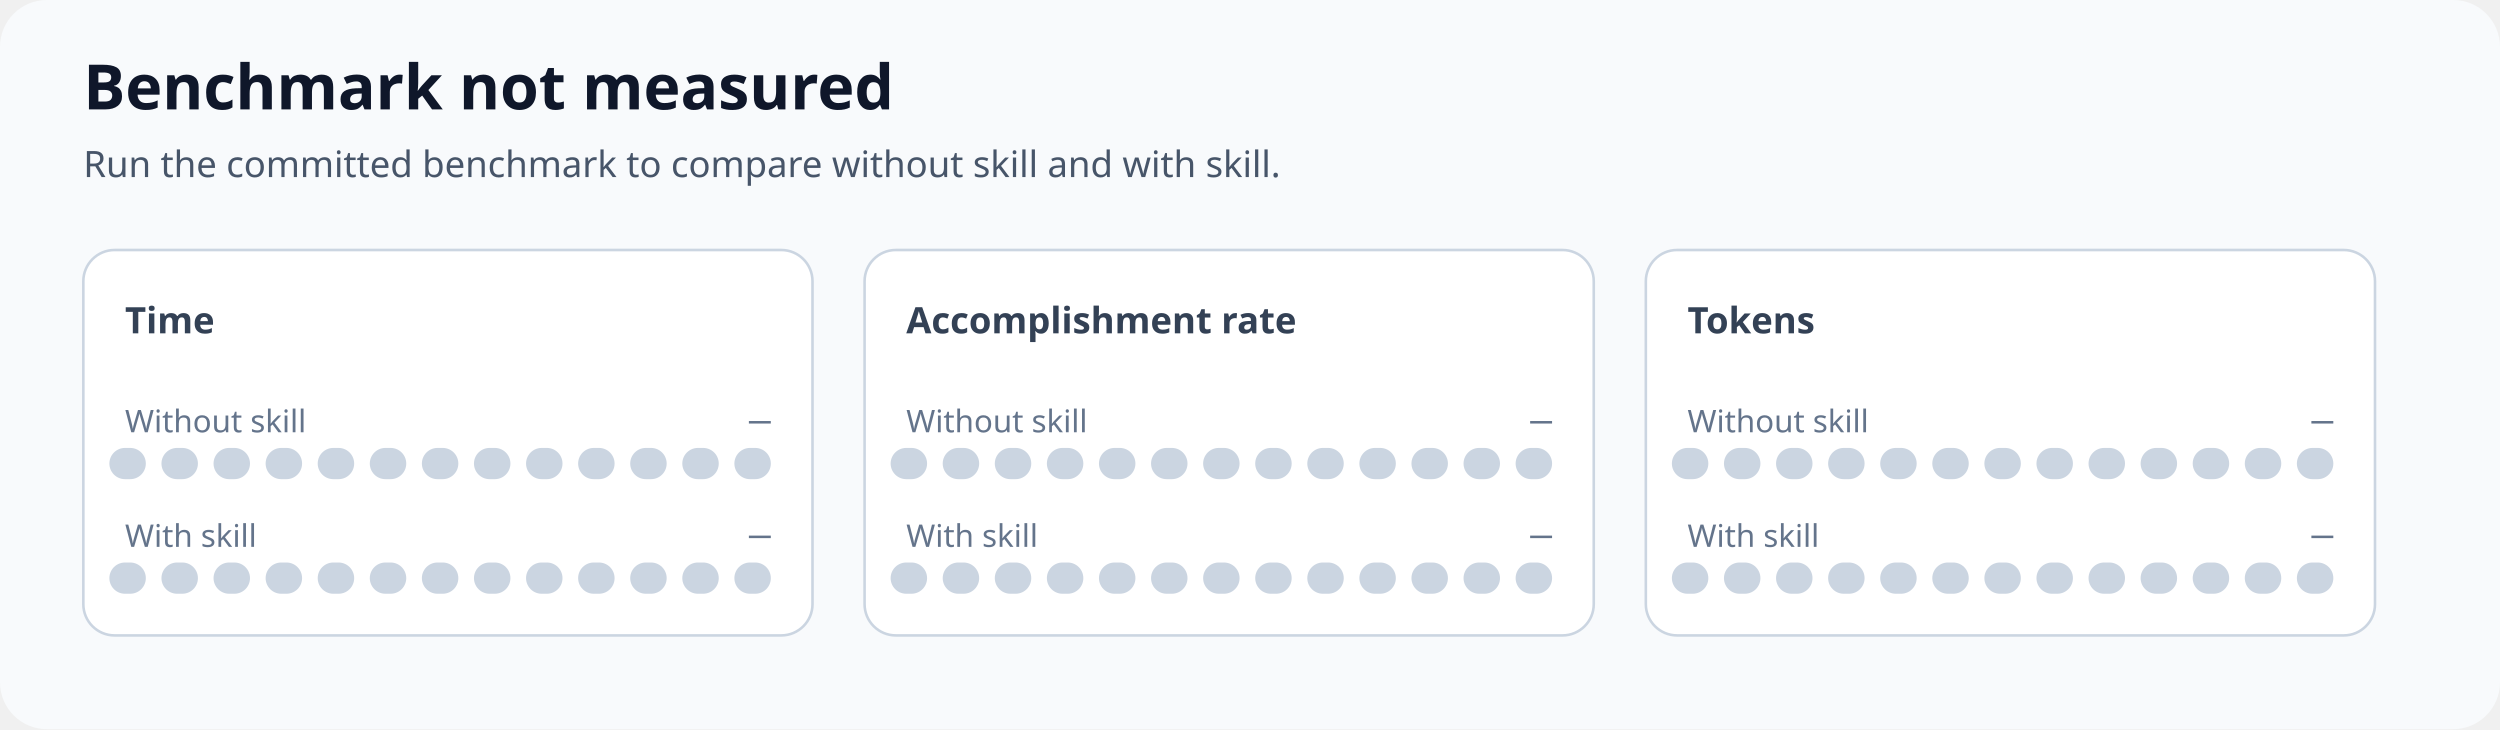
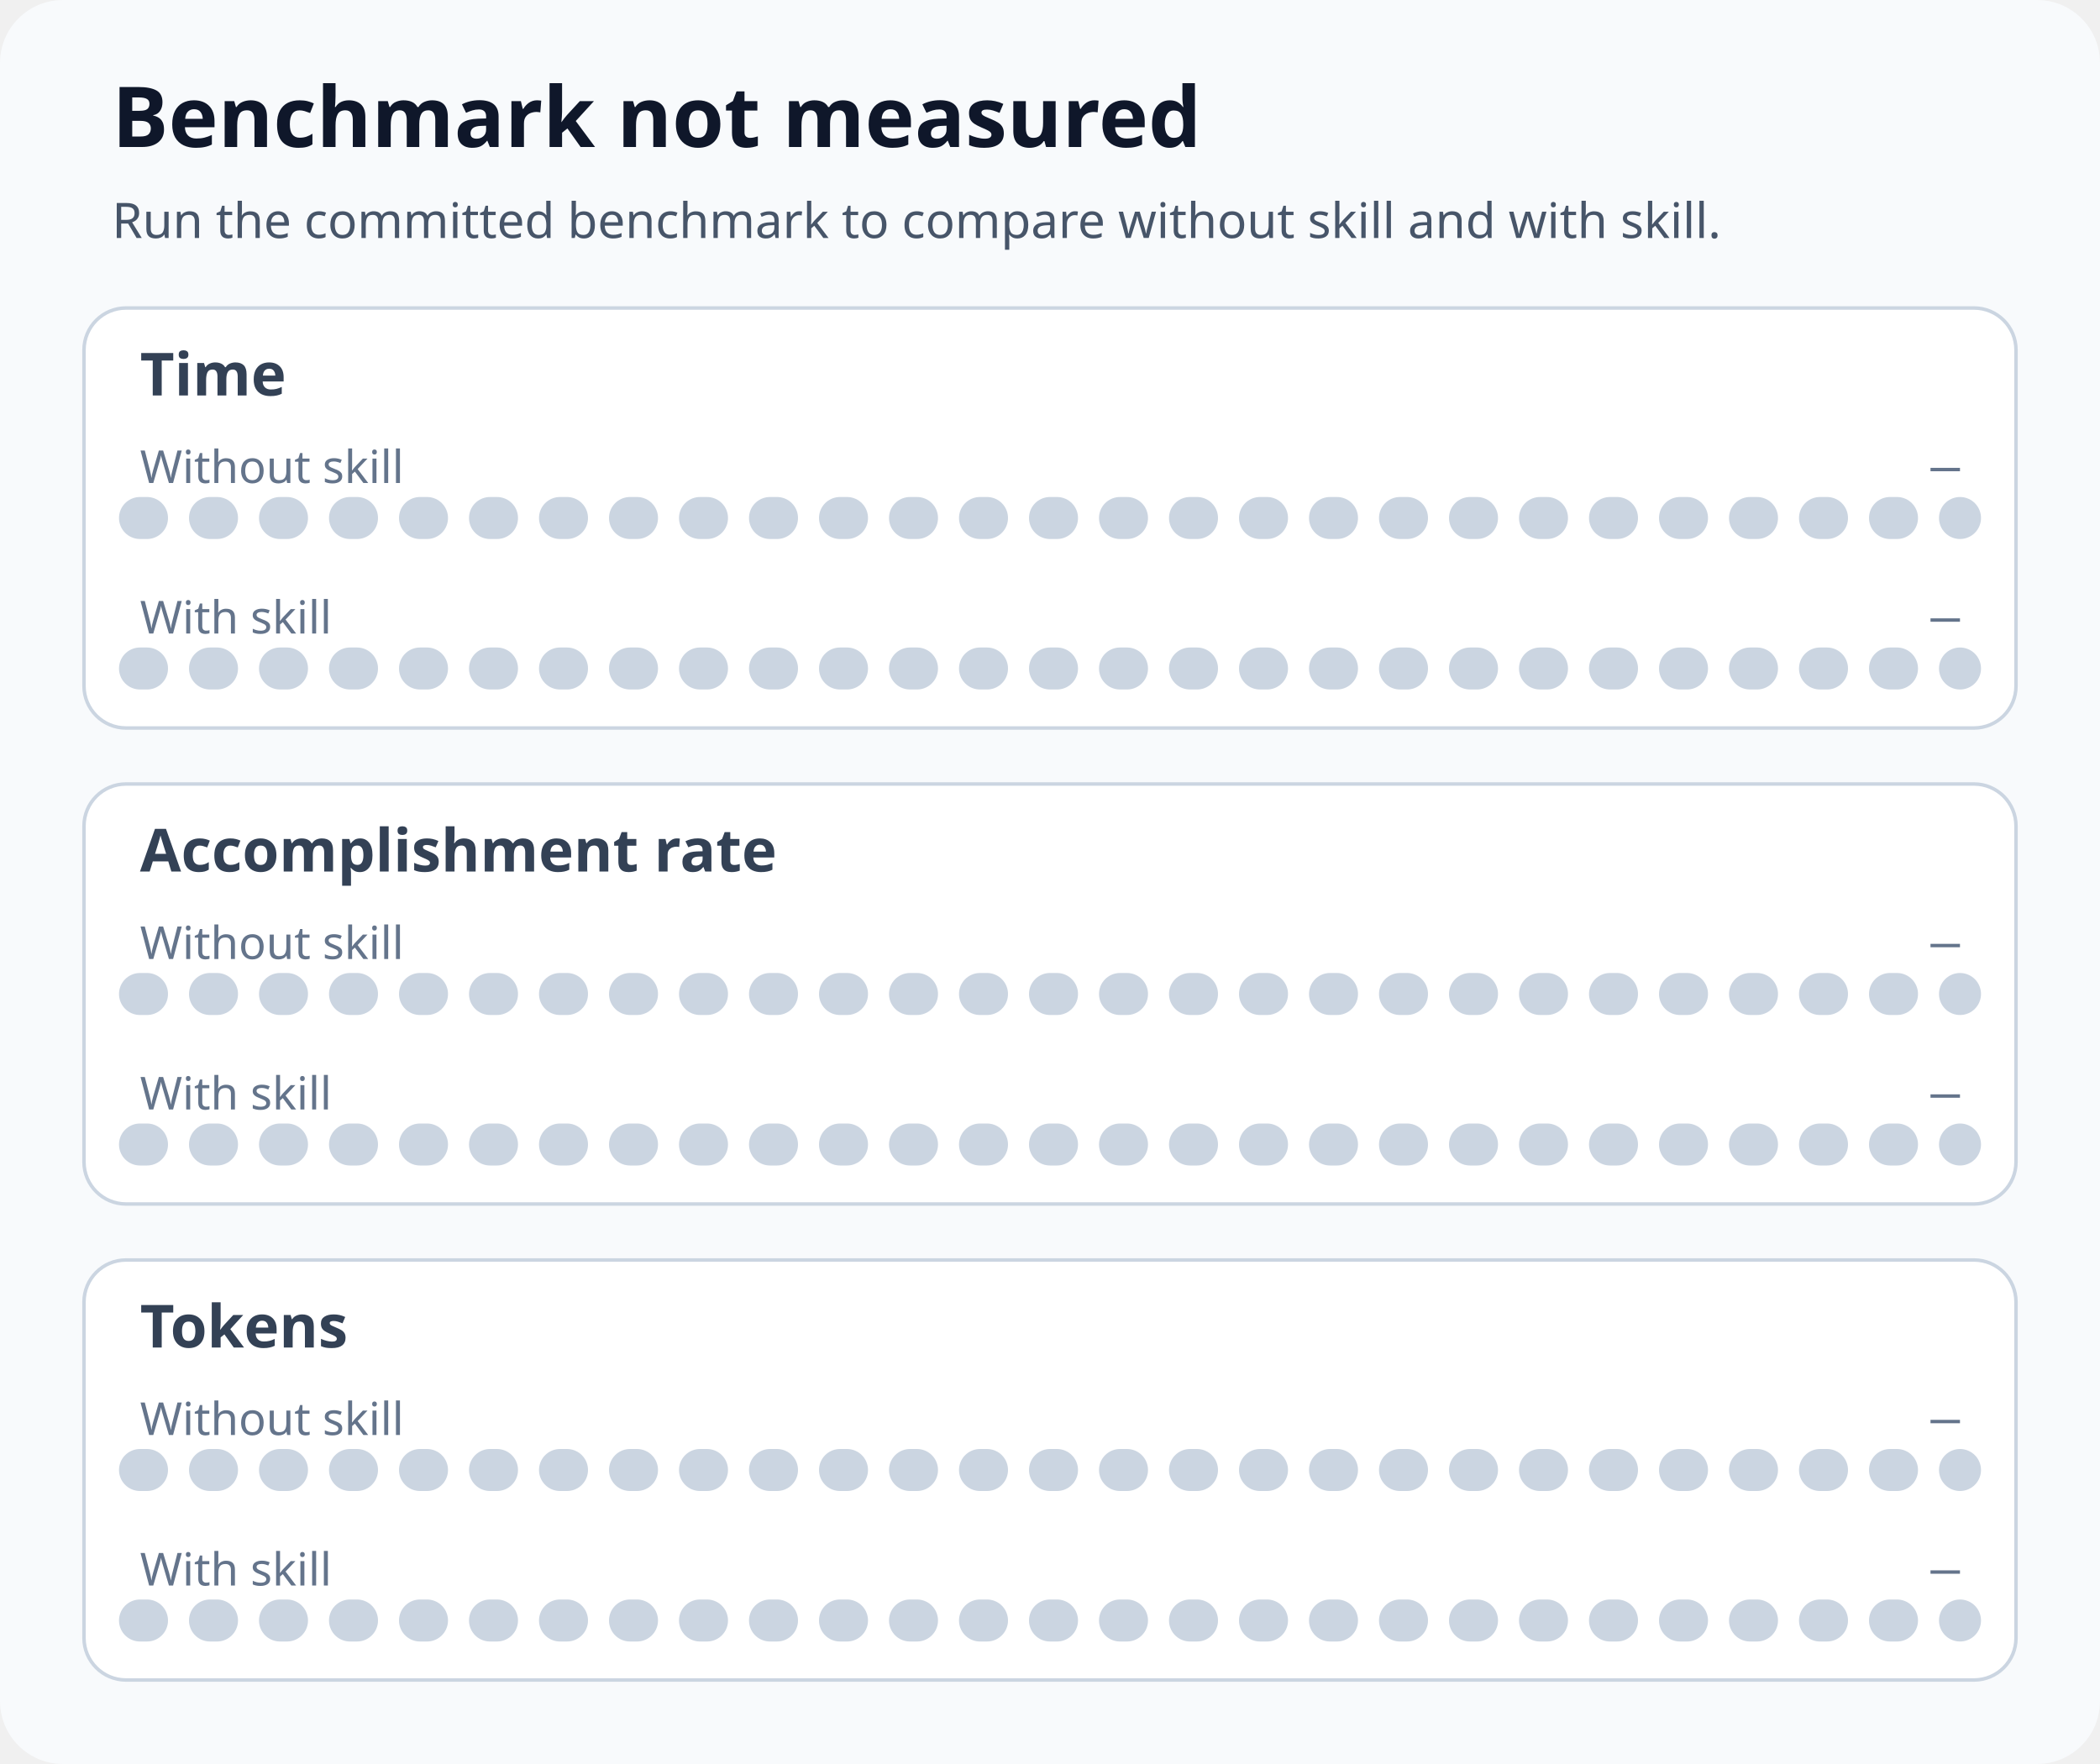
- <svg xmlns="http://www.w3.org/2000/svg" width="960" height="280" viewBox="0 0 960 280" role="img" aria-labelledby="title desc">
+ <svg xmlns="http://www.w3.org/2000/svg" width="600" height="504" viewBox="0 0 600 504" role="img" aria-labelledby="title desc">
  <rect width="100%" height="100%" rx="18" fill="#f8fafc" />
  <text x="32" y="42" fill="#0f172a" font-family="ui-sans-serif, system-ui, sans-serif" font-size="24" font-weight="700">Benchmark not measured</text>
  <text x="32" y="68" fill="#475569" font-family="ui-sans-serif, system-ui, sans-serif" font-size="14">Run the committed benchmark to compare without skill and with skill.</text>
-   <rect x="32" y="96" width="280" height="148" rx="12" fill="#ffffff" stroke="#cbd5e1" />
-   <text x="48" y="128" fill="#334155" font-family="ui-sans-serif, system-ui, sans-serif" font-size="14" font-weight="700">Time</text>
-   <text x="48" y="166" fill="#64748b" font-family="ui-sans-serif, system-ui, sans-serif" font-size="12">Without skill</text>
-   <text x="296" y="166" text-anchor="end" fill="#64748b" font-family="ui-monospace, SFMono-Regular, monospace" font-size="14">—</text>
-   <line x1="48" y1="178" x2="296" y2="178" stroke="#cbd5e1" stroke-width="12" stroke-linecap="round" stroke-dasharray="2 18" />
-   <text x="48" y="210" fill="#64748b" font-family="ui-sans-serif, system-ui, sans-serif" font-size="12">With skill</text>
-   <text x="296" y="210" text-anchor="end" fill="#64748b" font-family="ui-monospace, SFMono-Regular, monospace" font-size="14">—</text>
-   <line x1="48" y1="222" x2="296" y2="222" stroke="#cbd5e1" stroke-width="12" stroke-linecap="round" stroke-dasharray="2 18" />
-   <rect x="332" y="96" width="280" height="148" rx="12" fill="#ffffff" stroke="#cbd5e1" />
-   <text x="348" y="128" fill="#334155" font-family="ui-sans-serif, system-ui, sans-serif" font-size="14" font-weight="700">Accomplishment rate</text>
-   <text x="348" y="166" fill="#64748b" font-family="ui-sans-serif, system-ui, sans-serif" font-size="12">Without skill</text>
-   <text x="596" y="166" text-anchor="end" fill="#64748b" font-family="ui-monospace, SFMono-Regular, monospace" font-size="14">—</text>
-   <line x1="348" y1="178" x2="596" y2="178" stroke="#cbd5e1" stroke-width="12" stroke-linecap="round" stroke-dasharray="2 18" />
-   <text x="348" y="210" fill="#64748b" font-family="ui-sans-serif, system-ui, sans-serif" font-size="12">With skill</text>
-   <text x="596" y="210" text-anchor="end" fill="#64748b" font-family="ui-monospace, SFMono-Regular, monospace" font-size="14">—</text>
-   <line x1="348" y1="222" x2="596" y2="222" stroke="#cbd5e1" stroke-width="12" stroke-linecap="round" stroke-dasharray="2 18" />
-   <rect x="632" y="96" width="280" height="148" rx="12" fill="#ffffff" stroke="#cbd5e1" />
-   <text x="648" y="128" fill="#334155" font-family="ui-sans-serif, system-ui, sans-serif" font-size="14" font-weight="700">Tokens</text>
-   <text x="648" y="166" fill="#64748b" font-family="ui-sans-serif, system-ui, sans-serif" font-size="12">Without skill</text>
-   <text x="896" y="166" text-anchor="end" fill="#64748b" font-family="ui-monospace, SFMono-Regular, monospace" font-size="14">—</text>
-   <line x1="648" y1="178" x2="896" y2="178" stroke="#cbd5e1" stroke-width="12" stroke-linecap="round" stroke-dasharray="2 18" />
-   <text x="648" y="210" fill="#64748b" font-family="ui-sans-serif, system-ui, sans-serif" font-size="12">With skill</text>
-   <text x="896" y="210" text-anchor="end" fill="#64748b" font-family="ui-monospace, SFMono-Regular, monospace" font-size="14">—</text>
-   <line x1="648" y1="222" x2="896" y2="222" stroke="#cbd5e1" stroke-width="12" stroke-linecap="round" stroke-dasharray="2 18" />
+   <rect x="24" y="88" width="552" height="120" rx="12" fill="#ffffff" stroke="#cbd5e1" />
+   <text x="40" y="113" fill="#334155" font-family="ui-sans-serif, system-ui, sans-serif" font-size="17" font-weight="700">Time</text>
+   <text x="40" y="138" fill="#64748b" font-family="ui-sans-serif, system-ui, sans-serif" font-size="13">Without skill</text>
+   <text x="560" y="138" text-anchor="end" fill="#64748b" font-family="ui-monospace, SFMono-Regular, monospace" font-size="14">—</text>
+   <line x1="40" y1="148" x2="560" y2="148" stroke="#cbd5e1" stroke-width="12" stroke-linecap="round" stroke-dasharray="2 18" />
+   <text x="40" y="181" fill="#64748b" font-family="ui-sans-serif, system-ui, sans-serif" font-size="13">With skill</text>
+   <text x="560" y="181" text-anchor="end" fill="#64748b" font-family="ui-monospace, SFMono-Regular, monospace" font-size="14">—</text>
+   <line x1="40" y1="191" x2="560" y2="191" stroke="#cbd5e1" stroke-width="12" stroke-linecap="round" stroke-dasharray="2 18" />
+   <rect x="24" y="224" width="552" height="120" rx="12" fill="#ffffff" stroke="#cbd5e1" />
+   <text x="40" y="249" fill="#334155" font-family="ui-sans-serif, system-ui, sans-serif" font-size="17" font-weight="700">Accomplishment rate</text>
+   <text x="40" y="274" fill="#64748b" font-family="ui-sans-serif, system-ui, sans-serif" font-size="13">Without skill</text>
+   <text x="560" y="274" text-anchor="end" fill="#64748b" font-family="ui-monospace, SFMono-Regular, monospace" font-size="14">—</text>
+   <line x1="40" y1="284" x2="560" y2="284" stroke="#cbd5e1" stroke-width="12" stroke-linecap="round" stroke-dasharray="2 18" />
+   <text x="40" y="317" fill="#64748b" font-family="ui-sans-serif, system-ui, sans-serif" font-size="13">With skill</text>
+   <text x="560" y="317" text-anchor="end" fill="#64748b" font-family="ui-monospace, SFMono-Regular, monospace" font-size="14">—</text>
+   <line x1="40" y1="327" x2="560" y2="327" stroke="#cbd5e1" stroke-width="12" stroke-linecap="round" stroke-dasharray="2 18" />
+   <rect x="24" y="360" width="552" height="120" rx="12" fill="#ffffff" stroke="#cbd5e1" />
+   <text x="40" y="385" fill="#334155" font-family="ui-sans-serif, system-ui, sans-serif" font-size="17" font-weight="700">Tokens</text>
+   <text x="40" y="410" fill="#64748b" font-family="ui-sans-serif, system-ui, sans-serif" font-size="13">Without skill</text>
+   <text x="560" y="410" text-anchor="end" fill="#64748b" font-family="ui-monospace, SFMono-Regular, monospace" font-size="14">—</text>
+   <line x1="40" y1="420" x2="560" y2="420" stroke="#cbd5e1" stroke-width="12" stroke-linecap="round" stroke-dasharray="2 18" />
+   <text x="40" y="453" fill="#64748b" font-family="ui-sans-serif, system-ui, sans-serif" font-size="13">With skill</text>
+   <text x="560" y="453" text-anchor="end" fill="#64748b" font-family="ui-monospace, SFMono-Regular, monospace" font-size="14">—</text>
+   <line x1="40" y1="463" x2="560" y2="463" stroke="#cbd5e1" stroke-width="12" stroke-linecap="round" stroke-dasharray="2 18" />
</svg>
